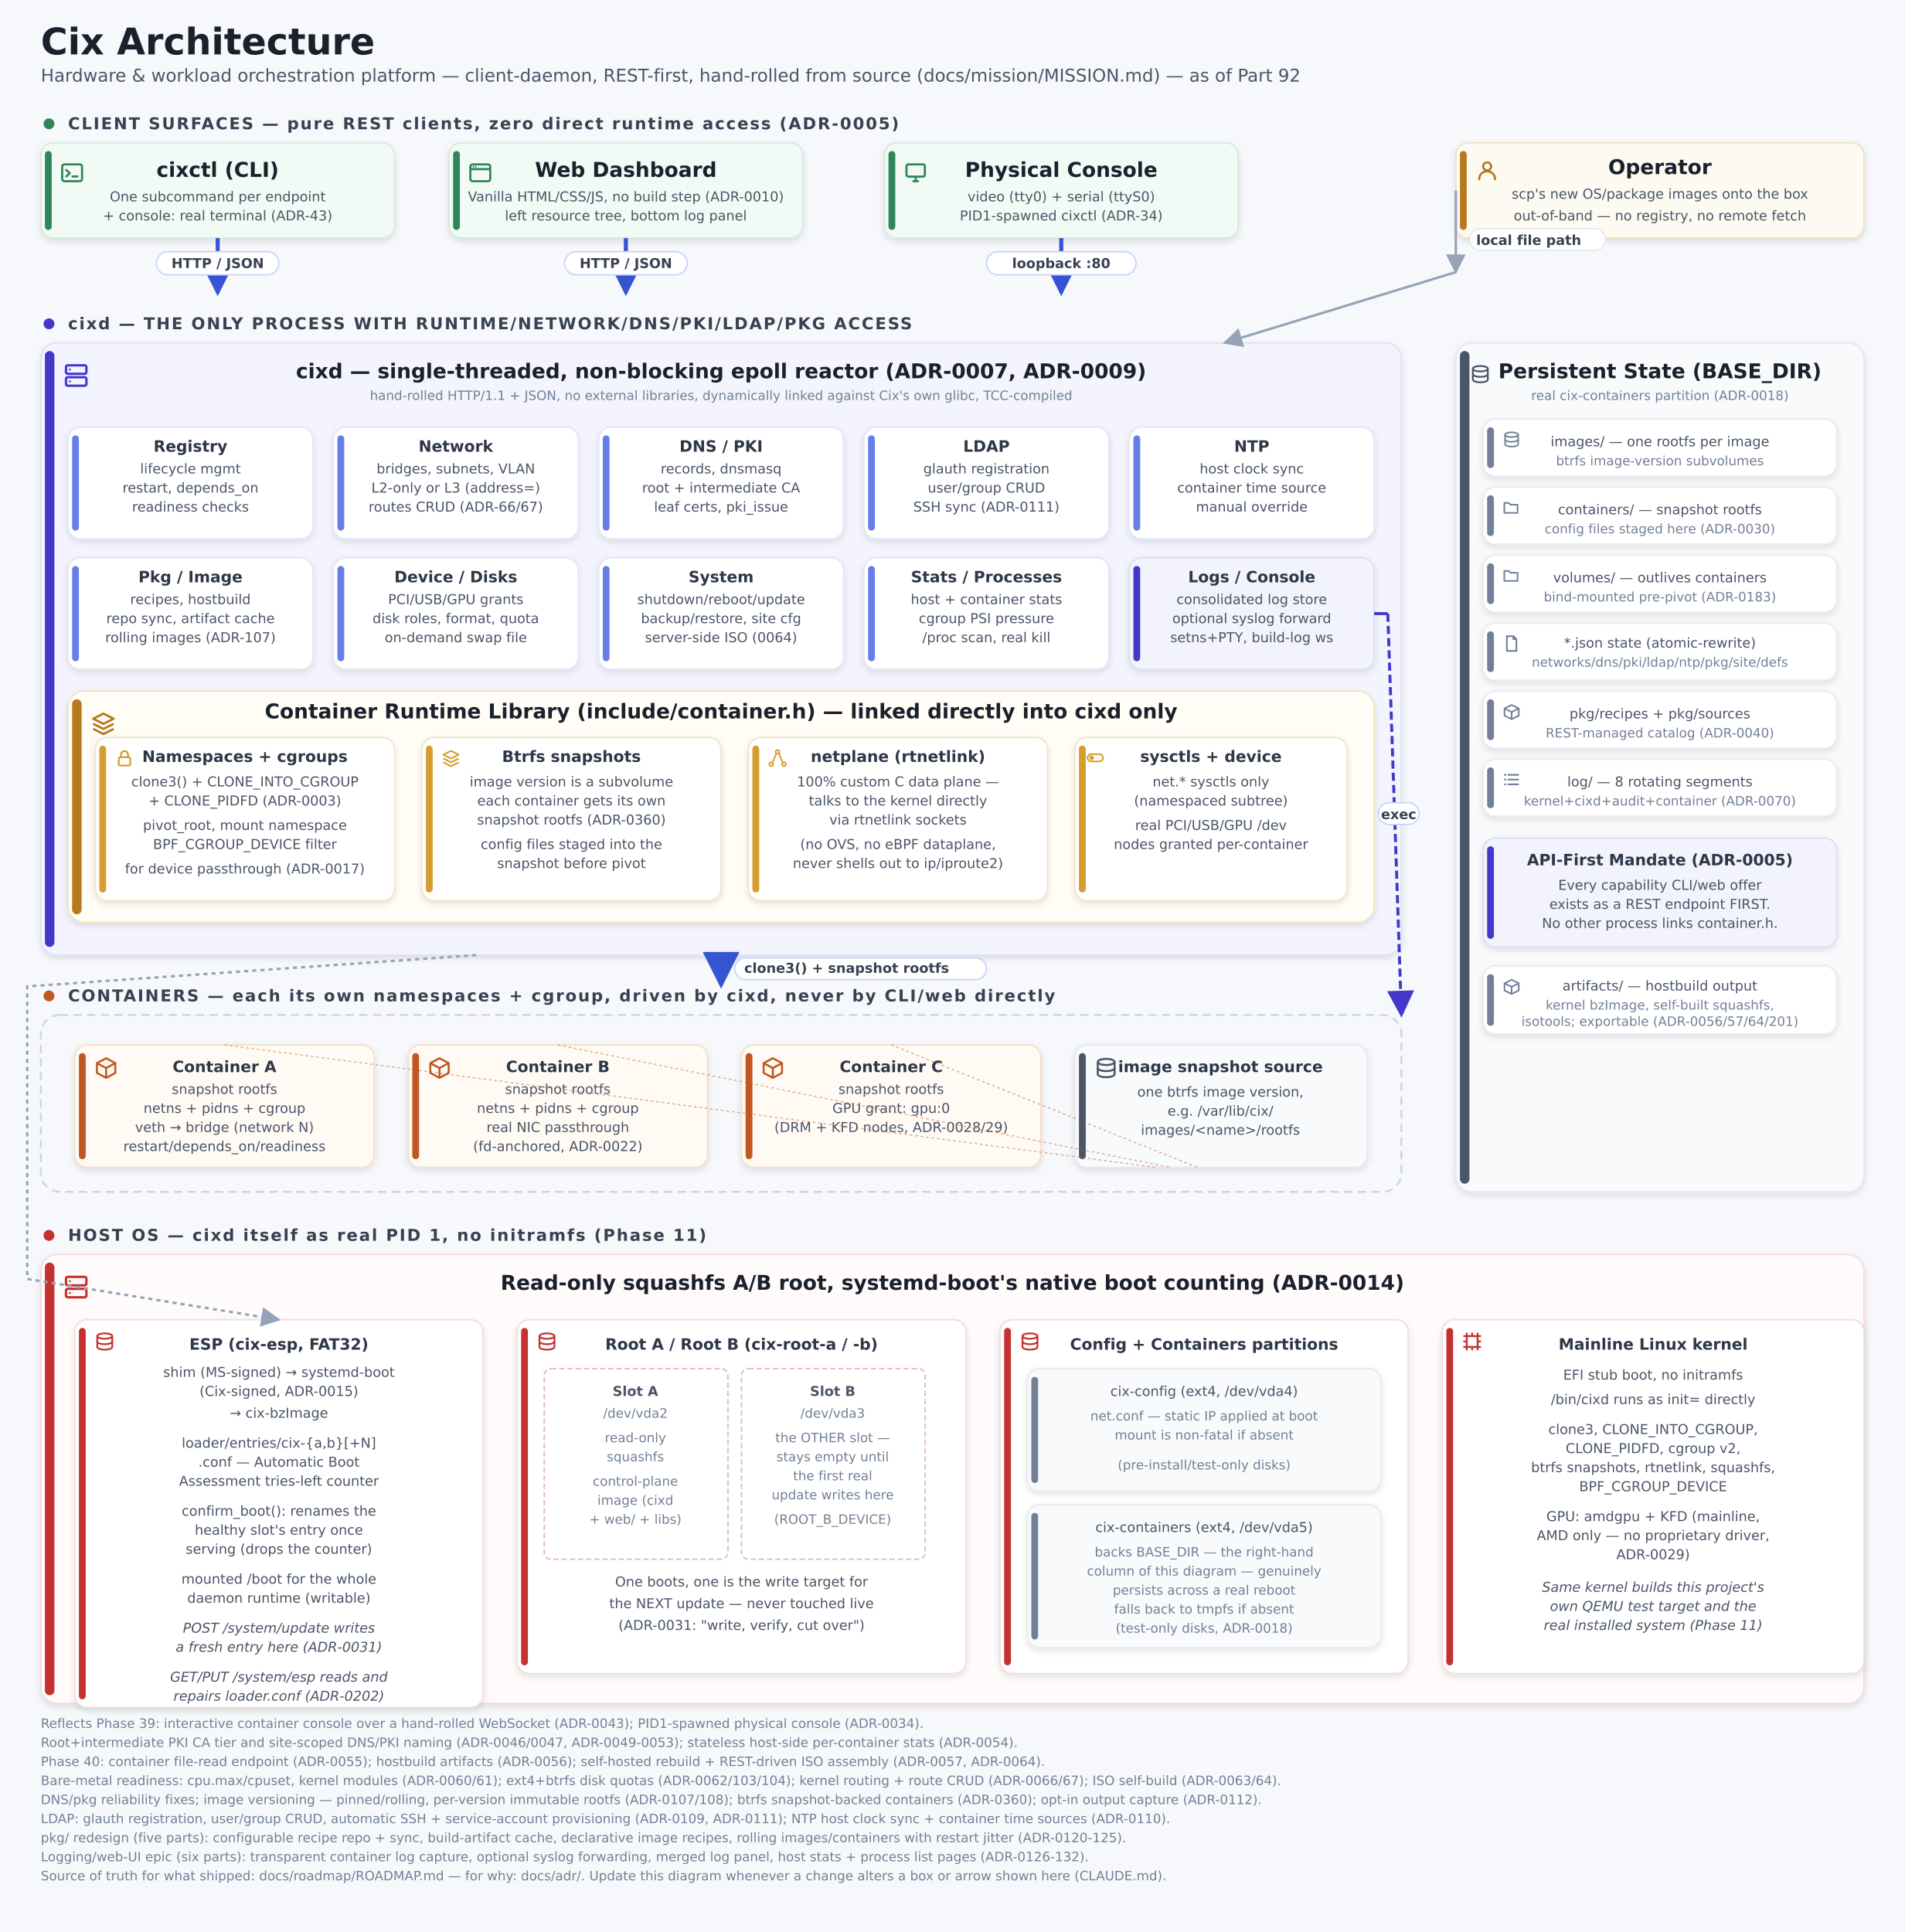
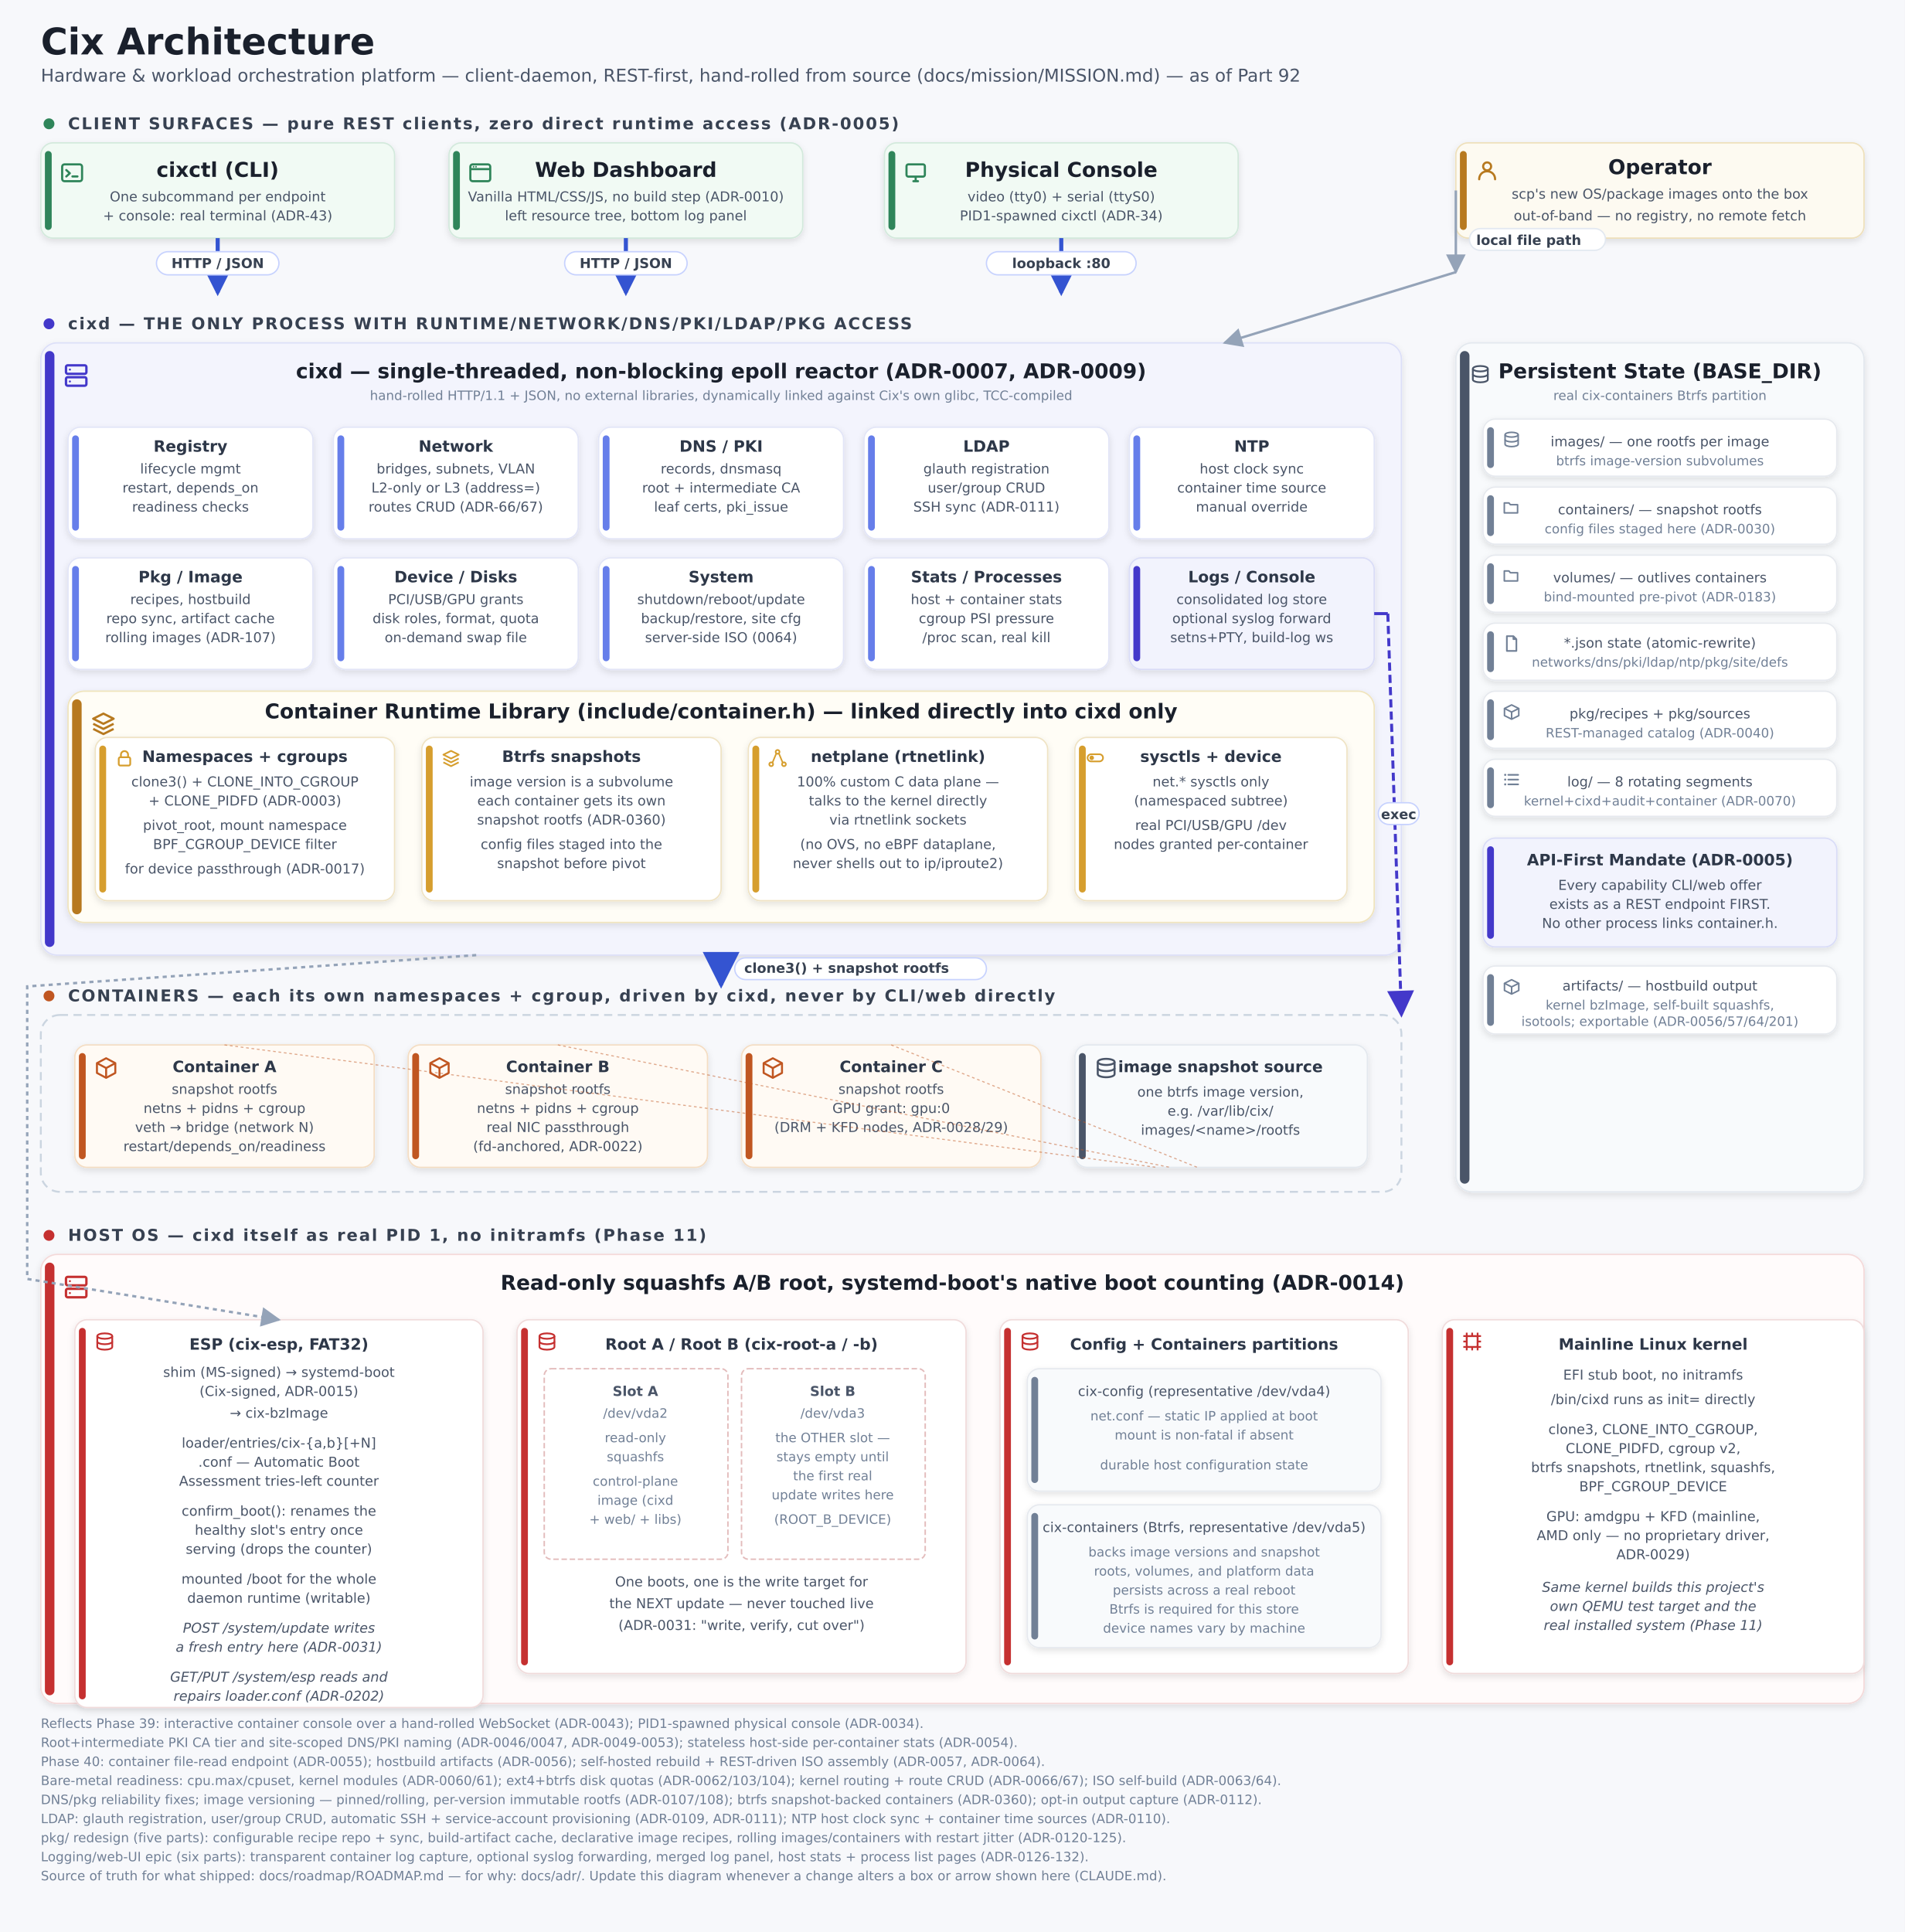
<svg xmlns="http://www.w3.org/2000/svg" viewBox="0 0 1400 1420" font-family="'DejaVu Sans', Verdana, Arial, sans-serif">
  <defs>
    <marker id="arrowFlow" viewBox="0 0 10 10" refX="9" refY="5" markerWidth="9" markerHeight="9" orient="auto-start-reverse">
      <path d="M0,0 L10,5 L0,10 z" fill="#3454d1" />
    </marker>
    <marker id="arrowIndigo" viewBox="0 0 10 10" refX="9" refY="5" markerWidth="9" markerHeight="9" orient="auto-start-reverse">
      <path d="M0,0 L10,5 L0,10 z" fill="#4338ca" />
    </marker>
    <marker id="arrowLight" viewBox="0 0 10 10" refX="9" refY="5" markerWidth="8" markerHeight="8" orient="auto-start-reverse">
      <path d="M0,0 L10,5 L0,10 z" fill="#94a3b8" />
    </marker>
    <filter id="cardShadow" x="-30%" y="-30%" width="160%" height="160%">
      <feDropShadow dx="0" dy="2" stdDeviation="2.4" flood-color="#1a202c" flood-opacity="0.11" />
    </filter>
    <symbol id="i-terminal" viewBox="0 0 16 16">
      <rect x="1.5" y="2.5" width="13" height="11" rx="1.5" fill="none" stroke="currentColor" stroke-width="1.4" />
      <path d="M4.2 6.2l2.3 2.1-2.3 2.1" fill="none" stroke="currentColor" stroke-width="1.4" stroke-linecap="round" stroke-linejoin="round" />
      <line x1="8.2" y1="10.4" x2="11.5" y2="10.4" stroke="currentColor" stroke-width="1.4" stroke-linecap="round" />
    </symbol>
    <symbol id="i-window" viewBox="0 0 16 16">
      <rect x="1.5" y="2.5" width="13" height="11" rx="1.5" fill="none" stroke="currentColor" stroke-width="1.4" />
      <line x1="1.5" y1="5.6" x2="14.5" y2="5.6" stroke="currentColor" stroke-width="1.4" />
      <circle cx="3.6" cy="4.05" r="0.55" fill="currentColor" stroke="none" />
      <circle cx="5.2" cy="4.05" r="0.55" fill="currentColor" stroke="none" />
    </symbol>
    <symbol id="i-monitor" viewBox="0 0 16 16">
      <rect x="2" y="2.5" width="12" height="8" rx="1.2" fill="none" stroke="currentColor" stroke-width="1.4" />
      <line x1="6.5" y1="13.5" x2="9.5" y2="13.5" stroke="currentColor" stroke-width="1.4" stroke-linecap="round" />
      <line x1="8" y1="10.5" x2="8" y2="13.5" stroke="currentColor" stroke-width="1.4" />
    </symbol>
    <symbol id="i-user" viewBox="0 0 16 16">
      <circle cx="8" cy="5.6" r="2.6" fill="none" stroke="currentColor" stroke-width="1.4" />
      <path d="M2.8 14c0-3.1 2.3-5.2 5.2-5.2s5.2 2.1 5.2 5.2" fill="none" stroke="currentColor" stroke-width="1.4" stroke-linecap="round" />
    </symbol>
    <symbol id="i-server" viewBox="0 0 16 16">
      <rect x="2" y="2" width="12" height="5" rx="1" fill="none" stroke="currentColor" stroke-width="1.4" />
      <rect x="2" y="9" width="12" height="5" rx="1" fill="none" stroke="currentColor" stroke-width="1.4" />
      <circle cx="4.3" cy="4.5" r="0.6" fill="currentColor" stroke="none" />
      <circle cx="4.3" cy="11.5" r="0.6" fill="currentColor" stroke="none" />
    </symbol>
    <symbol id="i-list" viewBox="0 0 16 16">
      <circle cx="2.6" cy="4" r="0.9" fill="currentColor" stroke="none" />
      <circle cx="2.6" cy="8" r="0.9" fill="currentColor" stroke="none" />
      <circle cx="2.6" cy="12" r="0.9" fill="currentColor" stroke="none" />
      <line x1="5.2" y1="4" x2="13.5" y2="4" stroke="currentColor" stroke-width="1.4" stroke-linecap="round" />
      <line x1="5.2" y1="8" x2="13.5" y2="8" stroke="currentColor" stroke-width="1.4" stroke-linecap="round" />
      <line x1="5.2" y1="12" x2="13.5" y2="12" stroke="currentColor" stroke-width="1.4" stroke-linecap="round" />
    </symbol>
    <symbol id="i-network" viewBox="0 0 16 16">
      <circle cx="8" cy="2.8" r="1.5" fill="none" stroke="currentColor" stroke-width="1.3" />
      <circle cx="3" cy="12.5" r="1.5" fill="none" stroke="currentColor" stroke-width="1.3" />
      <circle cx="13" cy="12.5" r="1.5" fill="none" stroke="currentColor" stroke-width="1.3" />
      <line x1="7" y1="4" x2="4" y2="11.2" stroke="currentColor" stroke-width="1.2" />
      <line x1="9" y1="4" x2="12" y2="11.2" stroke="currentColor" stroke-width="1.2" />
    </symbol>
    <symbol id="i-shield" viewBox="0 0 16 16">
      <path d="M8 1.6l5.4 2v4.1c0 4.3-2.5 6.8-5.4 7.7c-2.9-.9-5.4-3.4-5.4-7.7V3.6z" fill="none" stroke="currentColor" stroke-width="1.4" stroke-linejoin="round" />
    </symbol>
    <symbol id="i-box" viewBox="0 0 16 16">
      <path d="M2 5.4l6-3 6 3-6 3-6-3z" fill="none" stroke="currentColor" stroke-width="1.3" stroke-linejoin="round" />
      <path d="M2 5.4v6l6 3 6-3v-6" fill="none" stroke="currentColor" stroke-width="1.3" stroke-linejoin="round" />
      <line x1="8" y1="8.4" x2="8" y2="14.4" stroke="currentColor" stroke-width="1.3" />
    </symbol>
    <symbol id="i-chip" viewBox="0 0 16 16">
      <rect x="4.5" y="4.5" width="7" height="7" rx="1" fill="none" stroke="currentColor" stroke-width="1.4" />
      <line x1="6" y1="1.5" x2="6" y2="4.5" stroke="currentColor" stroke-width="1.3" />
      <line x1="10" y1="1.5" x2="10" y2="4.5" stroke="currentColor" stroke-width="1.3" />
      <line x1="6" y1="11.5" x2="6" y2="14.5" stroke="currentColor" stroke-width="1.3" />
      <line x1="10" y1="11.5" x2="10" y2="14.5" stroke="currentColor" stroke-width="1.3" />
      <line x1="1.5" y1="6" x2="4.5" y2="6" stroke="currentColor" stroke-width="1.3" />
      <line x1="1.5" y1="10" x2="4.5" y2="10" stroke="currentColor" stroke-width="1.3" />
      <line x1="11.5" y1="6" x2="14.5" y2="6" stroke="currentColor" stroke-width="1.3" />
      <line x1="11.5" y1="10" x2="14.5" y2="10" stroke="currentColor" stroke-width="1.3" />
    </symbol>
    <symbol id="i-sliders" viewBox="0 0 16 16">
      <line x1="4" y1="2" x2="4" y2="14" stroke="currentColor" stroke-width="1.3" />
      <line x1="8" y1="2" x2="8" y2="14" stroke="currentColor" stroke-width="1.3" />
      <line x1="12" y1="2" x2="12" y2="14" stroke="currentColor" stroke-width="1.3" />
      <circle cx="4" cy="6" r="1.4" fill="currentColor" stroke="none" />
      <circle cx="8" cy="10.5" r="1.4" fill="currentColor" stroke="none" />
      <circle cx="12" cy="4.5" r="1.4" fill="currentColor" stroke="none" />
    </symbol>
    <symbol id="i-chart" viewBox="0 0 16 16">
      <line x1="2" y1="14" x2="14" y2="14" stroke="currentColor" stroke-width="1.3" stroke-linecap="round" />
      <rect x="3.2" y="9.5" width="2.4" height="4.5" fill="currentColor" stroke="none" />
      <rect x="6.8" y="6.5" width="2.4" height="7.5" fill="currentColor" stroke="none" />
      <rect x="10.4" y="3.5" width="2.4" height="10.5" fill="currentColor" stroke="none" />
    </symbol>
    <symbol id="i-layers" viewBox="0 0 16 16">
      <path d="M8 2l6 3-6 3-6-3z" fill="none" stroke="currentColor" stroke-width="1.3" stroke-linejoin="round" />
      <path d="M2 8l6 3 6-3" fill="none" stroke="currentColor" stroke-width="1.3" stroke-linejoin="round" />
      <path d="M2 11l6 3 6-3" fill="none" stroke="currentColor" stroke-width="1.3" stroke-linejoin="round" />
    </symbol>
    <symbol id="i-lock" viewBox="0 0 16 16">
      <rect x="3.5" y="7" width="9" height="6.5" rx="1.2" fill="none" stroke="currentColor" stroke-width="1.4" />
      <path d="M5.2 7V5a2.8 2.8 0 0 1 5.6 0v2" fill="none" stroke="currentColor" stroke-width="1.4" />
    </symbol>
    <symbol id="i-toggle" viewBox="0 0 16 16">
      <rect x="1.5" y="5" width="13" height="6" rx="3" fill="none" stroke="currentColor" stroke-width="1.4" />
      <circle cx="5" cy="8" r="1.9" fill="currentColor" stroke="none" />
    </symbol>
    <symbol id="i-cube" viewBox="0 0 16 16">
      <path d="M8 1.6l6 3.2v6.4l-6 3.2-6-3.2V4.8z" fill="none" stroke="currentColor" stroke-width="1.3" stroke-linejoin="round" />
      <path d="M2 4.8l6 3.2 6-3.2" fill="none" stroke="currentColor" stroke-width="1.3" stroke-linejoin="round" />
      <line x1="8" y1="8" x2="8" y2="14.4" stroke="currentColor" stroke-width="1.3" />
    </symbol>
    <symbol id="i-disk" viewBox="0 0 16 16">
      <ellipse cx="8" cy="4" rx="5.5" ry="2" fill="none" stroke="currentColor" stroke-width="1.3" />
      <path d="M2.5 4v8c0 1.1 2.5 2 5.5 2s5.5-.9 5.5-2V4" fill="none" stroke="currentColor" stroke-width="1.3" />
      <path d="M2.5 8c0 1.1 2.5 2 5.5 2s5.5-.9 5.5-2" fill="none" stroke="currentColor" stroke-width="1.3" />
    </symbol>
    <symbol id="i-folder" viewBox="0 0 16 16">
      <path d="M2 4.5h4.2l1.3 1.6H14v7.4H2z" fill="none" stroke="currentColor" stroke-width="1.4" stroke-linejoin="round" />
    </symbol>
    <symbol id="i-doc" viewBox="0 0 16 16">
      <path d="M4 1.8h5.5L12 4.3v9.9H4z" fill="none" stroke="currentColor" stroke-width="1.4" stroke-linejoin="round" />
      <path d="M9.5 1.8v2.5H12" fill="none" stroke="currentColor" stroke-width="1.4" stroke-linejoin="round" />
    </symbol>
    <symbol id="i-cpu" viewBox="0 0 16 16">
      <rect x="4" y="4" width="8" height="8" rx="1" fill="none" stroke="currentColor" stroke-width="1.4" />
      <line x1="4" y1="1.5" x2="4" y2="4" stroke="currentColor" stroke-width="1.3" />
      <line x1="8" y1="1.5" x2="8" y2="4" stroke="currentColor" stroke-width="1.3" />
      <line x1="12" y1="1.5" x2="12" y2="4" stroke="currentColor" stroke-width="1.3" />
      <line x1="4" y1="12" x2="4" y2="14.5" stroke="currentColor" stroke-width="1.3" />
      <line x1="8" y1="12" x2="8" y2="14.5" stroke="currentColor" stroke-width="1.3" />
      <line x1="12" y1="12" x2="12" y2="14.5" stroke="currentColor" stroke-width="1.3" />
      <line x1="1.5" y1="4" x2="4" y2="4" stroke="currentColor" stroke-width="1.3" />
      <line x1="1.5" y1="8" x2="4" y2="8" stroke="currentColor" stroke-width="1.3" />
      <line x1="1.5" y1="12" x2="4" y2="12" stroke="currentColor" stroke-width="1.3" />
      <line x1="12" y1="4" x2="14.5" y2="4" stroke="currentColor" stroke-width="1.3" />
      <line x1="12" y1="8" x2="14.5" y2="8" stroke="currentColor" stroke-width="1.3" />
      <line x1="12" y1="12" x2="14.5" y2="12" stroke="currentColor" stroke-width="1.3" />
    </symbol>
  </defs>
  <style>
    .title { font-size: 27px; font-weight: 700; fill: #1a202c; }
    .subtitle { font-size: 13px; fill: #4a5568; }
    .layer-label { font-size: 12px; font-weight: 700; fill: #374151; letter-spacing: 1.1px; }
    .box-title { font-size: 15px; font-weight: 700; fill: #1a202c; }
    .module-title { font-size: 11.5px; font-weight: 700; fill: #2d3748; }
    .module-text { font-size: 10px; fill: #4a5568; }
    .body-text { font-size: 11px; fill: #2d3748; }
    .small-text { font-size: 9.5px; fill: #718096; }
    .arrow-label { font-size: 10px; fill: #374151; font-weight: 600; }
    .card-primary { rx: 12; stroke-width: 1; filter: url(#cardShadow); }
    .card { rx: 9; stroke-width: 1; filter: url(#cardShadow); }
    .boundary { fill: none; stroke: #cbd5e0; stroke-width: 1.4; stroke-dasharray: 6 4; rx: 14; }
    .box-slot { fill: #ffffff; stroke: #e3bcbc; stroke-width: 1.1; stroke-dasharray: 4 2; rx: 5; }
  </style>
  <rect width="1400" height="1420" fill="#f7f8fb" />
  <text x="30" y="40" class="title">Cix Architecture</text>
  <text x="30" y="60" class="subtitle">Hardware &amp; workload orchestration platform — client-daemon, REST-first, hand-rolled from source (docs/mission/MISSION.md) — as of Part 92</text>
  <circle cx="36" cy="91" r="4" fill="#2f855a" />
  <text x="50" y="95" class="layer-label">CLIENT SURFACES — pure REST clients, zero direct runtime access (ADR-0005)</text>
  <rect x="30" y="105" width="260" height="70" class="card" fill="#f1faf4" stroke="#d3e9dc" />
  <rect x="33" y="111" width="5" height="58" rx="2.5" fill="#2f855a" />
  <use href="#i-terminal" x="44" y="118" width="18" height="18" style="color:#2f855a" />
  <text x="160" y="130" text-anchor="middle" class="box-title">cixctl (CLI)</text>
  <text x="160" y="148" text-anchor="middle" class="module-text">One subcommand per endpoint</text>
  <text x="160" y="162" text-anchor="middle" class="module-text">+ console: real terminal (ADR-43)</text>
  <rect x="330" y="105" width="260" height="70" class="card" fill="#f1faf4" stroke="#d3e9dc" />
  <rect x="333" y="111" width="5" height="58" rx="2.5" fill="#2f855a" />
  <use href="#i-window" x="344" y="118" width="18" height="18" style="color:#2f855a" />
  <text x="460" y="130" text-anchor="middle" class="box-title">Web Dashboard</text>
  <text x="460" y="148" text-anchor="middle" class="module-text">Vanilla HTML/CSS/JS, no build step (ADR-0010)</text>
  <text x="460" y="162" text-anchor="middle" class="module-text">left resource tree, bottom log panel</text>
  <rect x="650" y="105" width="260" height="70" class="card" fill="#f1faf4" stroke="#d3e9dc" />
  <rect x="653" y="111" width="5" height="58" rx="2.5" fill="#2f855a" />
  <use href="#i-monitor" x="664" y="118" width="18" height="18" style="color:#2f855a" />
  <text x="780" y="130" text-anchor="middle" class="box-title">Physical Console</text>
  <text x="780" y="148" text-anchor="middle" class="module-text">video (tty0) + serial (ttyS0)</text>
  <text x="780" y="162" text-anchor="middle" class="module-text">PID1-spawned cixctl (ADR-34)</text>
  <rect x="1070" y="105" width="300" height="70" class="card" fill="#fdfaf1" stroke="#eee0bb" />
  <rect x="1073" y="111" width="5" height="58" rx="2.5" fill="#b7791f" />
  <use href="#i-user" x="1084" y="116" width="18" height="18" style="color:#b7791f" />
  <text x="1220" y="128" text-anchor="middle" class="box-title">Operator</text>
  <text x="1220" y="146" text-anchor="middle" class="module-text">scp's new OS/package images onto the box</text>
  <text x="1220" y="162" text-anchor="middle" class="module-text">out-of-band — no registry, no remote fetch</text>
  <line x1="160" y1="175" x2="160" y2="215" stroke="#3454d1" stroke-width="3" marker-end="url(#arrowFlow)" />
  <line x1="460" y1="175" x2="460" y2="215" stroke="#3454d1" stroke-width="3" marker-end="url(#arrowFlow)" />
  <line x1="780" y1="175" x2="780" y2="215" stroke="#3454d1" stroke-width="3" marker-end="url(#arrowFlow)" />
  <rect x="115" y="185" width="90" height="17" rx="8.5" fill="#ffffff" stroke="#c7d2fe" />
  <text x="160" y="197" text-anchor="middle" class="arrow-label" fill="#3454d1">HTTP / JSON</text>
  <rect x="415" y="185" width="90" height="17" rx="8.5" fill="#ffffff" stroke="#c7d2fe" />
  <text x="460" y="197" text-anchor="middle" class="arrow-label" fill="#3454d1">HTTP / JSON</text>
  <rect x="725" y="185" width="110" height="17" rx="8.5" fill="#ffffff" stroke="#c7d2fe" />
  <text x="780" y="197" text-anchor="middle" class="arrow-label" fill="#3454d1">loopback :80</text>
  <circle cx="36" cy="238" r="4" fill="#4338ca" />
  <text x="50" y="242" class="layer-label">cixd — THE ONLY PROCESS WITH RUNTIME/NETWORK/DNS/PKI/LDAP/PKG ACCESS</text>
  <rect x="30" y="252" width="1000" height="450" class="card-primary" fill="#f3f4fd" stroke="#dcdff8" />
  <rect x="33" y="258" width="7" height="438" rx="3.5" fill="#4338ca" />
  <use href="#i-server" x="46" y="266" width="20" height="20" style="color:#4338ca" />
  <text x="530" y="278" text-anchor="middle" class="box-title">cixd — single-threaded, non-blocking epoll reactor (ADR-0007, ADR-0009)</text>
  <text x="530" y="294" text-anchor="middle" class="small-text">hand-rolled HTTP/1.1 + JSON, no external libraries, dynamically linked against Cix's own glibc, TCC-compiled</text>
  <rect x="50" y="314" width="180" height="82" class="card" fill="#ffffff" stroke="#e2e5f7" />
  <rect x="53" y="320" width="5" height="70" rx="2.5" fill="#667eea" />
  <text x="140" y="332" text-anchor="middle" class="module-title">Registry</text>
  <text x="140" y="348" text-anchor="middle" class="module-text">lifecycle mgmt</text>
  <text x="140" y="362" text-anchor="middle" class="module-text">restart, depends_on</text>
  <text x="140" y="376" text-anchor="middle" class="module-text">readiness checks</text>
  <rect x="245" y="314" width="180" height="82" class="card" fill="#ffffff" stroke="#e2e5f7" />
  <rect x="248" y="320" width="5" height="70" rx="2.5" fill="#667eea" />
  <text x="335" y="332" text-anchor="middle" class="module-title">Network</text>
  <text x="335" y="348" text-anchor="middle" class="module-text">bridges, subnets, VLAN</text>
  <text x="335" y="362" text-anchor="middle" class="module-text">L2-only or L3 (address=)</text>
  <text x="335" y="376" text-anchor="middle" class="module-text">routes CRUD (ADR-66/67)</text>
  <rect x="440" y="314" width="180" height="82" class="card" fill="#ffffff" stroke="#e2e5f7" />
  <rect x="443" y="320" width="5" height="70" rx="2.5" fill="#667eea" />
  <text x="530" y="332" text-anchor="middle" class="module-title">DNS / PKI</text>
  <text x="530" y="348" text-anchor="middle" class="module-text">records, dnsmasq</text>
  <text x="530" y="362" text-anchor="middle" class="module-text">root + intermediate CA</text>
  <text x="530" y="376" text-anchor="middle" class="module-text">leaf certs, pki_issue</text>
  <rect x="635" y="314" width="180" height="82" class="card" fill="#ffffff" stroke="#e2e5f7" />
  <rect x="638" y="320" width="5" height="70" rx="2.5" fill="#667eea" />
  <text x="725" y="332" text-anchor="middle" class="module-title">LDAP</text>
  <text x="725" y="348" text-anchor="middle" class="module-text">glauth registration</text>
  <text x="725" y="362" text-anchor="middle" class="module-text">user/group CRUD</text>
  <text x="725" y="376" text-anchor="middle" class="module-text">SSH sync (ADR-0111)</text>
  <rect x="830" y="314" width="180" height="82" class="card" fill="#ffffff" stroke="#e2e5f7" />
  <rect x="833" y="320" width="5" height="70" rx="2.5" fill="#667eea" />
  <text x="920" y="332" text-anchor="middle" class="module-title">NTP</text>
  <text x="920" y="348" text-anchor="middle" class="module-text">host clock sync</text>
  <text x="920" y="362" text-anchor="middle" class="module-text">container time source</text>
  <text x="920" y="376" text-anchor="middle" class="module-text">manual override</text>
  <rect x="50" y="410" width="180" height="82" class="card" fill="#ffffff" stroke="#e2e5f7" />
  <rect x="53" y="416" width="5" height="70" rx="2.5" fill="#667eea" />
  <text x="140" y="428" text-anchor="middle" class="module-title">Pkg / Image</text>
  <text x="140" y="444" text-anchor="middle" class="module-text">recipes, hostbuild</text>
  <text x="140" y="458" text-anchor="middle" class="module-text">repo sync, artifact cache</text>
  <text x="140" y="472" text-anchor="middle" class="module-text">rolling images (ADR-107)</text>
  <rect x="245" y="410" width="180" height="82" class="card" fill="#ffffff" stroke="#e2e5f7" />
  <rect x="248" y="416" width="5" height="70" rx="2.5" fill="#667eea" />
  <text x="335" y="428" text-anchor="middle" class="module-title">Device / Disks</text>
  <text x="335" y="444" text-anchor="middle" class="module-text">PCI/USB/GPU grants</text>
  <text x="335" y="458" text-anchor="middle" class="module-text">disk roles, format, quota</text>
  <text x="335" y="472" text-anchor="middle" class="module-text">on-demand swap file</text>
  <rect x="440" y="410" width="180" height="82" class="card" fill="#ffffff" stroke="#e2e5f7" />
  <rect x="443" y="416" width="5" height="70" rx="2.5" fill="#667eea" />
  <text x="530" y="428" text-anchor="middle" class="module-title">System</text>
  <text x="530" y="444" text-anchor="middle" class="module-text">shutdown/reboot/update</text>
  <text x="530" y="458" text-anchor="middle" class="module-text">backup/restore, site cfg</text>
  <text x="530" y="472" text-anchor="middle" class="module-text">server-side ISO (0064)</text>
  <rect x="635" y="410" width="180" height="82" class="card" fill="#ffffff" stroke="#e2e5f7" />
  <rect x="638" y="416" width="5" height="70" rx="2.5" fill="#667eea" />
  <text x="725" y="428" text-anchor="middle" class="module-title">Stats / Processes</text>
  <text x="725" y="444" text-anchor="middle" class="module-text">host + container stats</text>
  <text x="725" y="458" text-anchor="middle" class="module-text">cgroup PSI pressure</text>
  <text x="725" y="472" text-anchor="middle" class="module-text">/proc scan, real kill</text>
  <rect x="830" y="410" width="180" height="82" class="card" fill="#f2f3fd" stroke="#d9dcf7" />
  <rect x="833" y="416" width="5" height="70" rx="2.5" fill="#4338ca" />
  <text x="920" y="428" text-anchor="middle" class="module-title">Logs / Console</text>
  <text x="920" y="444" text-anchor="middle" class="module-text">consolidated log store</text>
  <text x="920" y="458" text-anchor="middle" class="module-text">optional syslog forward</text>
  <text x="920" y="472" text-anchor="middle" class="module-text">setns+PTY, build-log ws</text>
  <rect x="50" y="508" width="960" height="170" class="card-primary" fill="#fffdf6" stroke="#f0e4bd" />
  <rect x="53" y="514" width="7" height="158" rx="3.5" fill="#b7791f" />
  <use href="#i-layers" x="66" y="522" width="20" height="20" style="color:#b7791f" />
  <text x="530" y="528" text-anchor="middle" class="box-title" fill="#7c5a00">Container Runtime Library (include/container.h) — linked directly into cixd only</text>
  <rect x="70" y="542" width="220" height="120" class="card" fill="#ffffff" stroke="#efe3c4" />
  <rect x="73" y="548" width="5" height="108" rx="2.5" fill="#d69e2e" />
  <use href="#i-lock" x="84" y="550" width="15" height="15" style="color:#d69e2e" />
  <text x="180" y="560" text-anchor="middle" class="module-title">Namespaces + cgroups</text>
  <text x="180" y="578" text-anchor="middle" class="module-text">clone3() + CLONE_INTO_CGROUP</text>
  <text x="180" y="592" text-anchor="middle" class="module-text">+ CLONE_PIDFD (ADR-0003)</text>
  <text x="180" y="610" text-anchor="middle" class="module-text">pivot_root, mount namespace</text>
  <text x="180" y="624" text-anchor="middle" class="module-text">BPF_CGROUP_DEVICE filter</text>
  <text x="180" y="642" text-anchor="middle" class="module-text">for device passthrough (ADR-0017)</text>
  <rect x="310" y="542" width="220" height="120" class="card" fill="#ffffff" stroke="#efe3c4" />
  <rect x="313" y="548" width="5" height="108" rx="2.5" fill="#d69e2e" />
  <use href="#i-layers" x="324" y="550" width="15" height="15" style="color:#d69e2e" />
  <text x="420" y="560" text-anchor="middle" class="module-title">Btrfs snapshots</text>
  <text x="420" y="578" text-anchor="middle" class="module-text">image version is a subvolume</text>
  <text x="420" y="592" text-anchor="middle" class="module-text">each container gets its own</text>
  <text x="420" y="606" text-anchor="middle" class="module-text">snapshot rootfs (ADR-0360)</text>
  <text x="420" y="624" text-anchor="middle" class="module-text">config files staged into the</text>
  <text x="420" y="638" text-anchor="middle" class="module-text">snapshot before pivot</text>
  <rect x="550" y="542" width="220" height="120" class="card" fill="#ffffff" stroke="#efe3c4" />
  <rect x="553" y="548" width="5" height="108" rx="2.5" fill="#d69e2e" />
  <use href="#i-network" x="564" y="550" width="15" height="15" style="color:#d69e2e" />
  <text x="660" y="560" text-anchor="middle" class="module-title">netplane (rtnetlink)</text>
  <text x="660" y="578" text-anchor="middle" class="module-text">100% custom C data plane —</text>
  <text x="660" y="592" text-anchor="middle" class="module-text">talks to the kernel directly</text>
  <text x="660" y="606" text-anchor="middle" class="module-text">via rtnetlink sockets</text>
  <text x="660" y="624" text-anchor="middle" class="module-text">(no OVS, no eBPF dataplane,</text>
  <text x="660" y="638" text-anchor="middle" class="module-text">never shells out to ip/iproute2)</text>
  <rect x="790" y="542" width="200" height="120" class="card" fill="#ffffff" stroke="#efe3c4" />
  <rect x="793" y="548" width="5" height="108" rx="2.5" fill="#d69e2e" />
  <use href="#i-toggle" x="798" y="550" width="14" height="14" style="color:#d69e2e" />
  <text x="890" y="560" text-anchor="middle" class="module-title">sysctls + device</text>
  <text x="890" y="578" text-anchor="middle" class="module-text">net.* sysctls only</text>
  <text x="890" y="592" text-anchor="middle" class="module-text">(namespaced subtree)</text>
  <text x="890" y="610" text-anchor="middle" class="module-text">real PCI/USB/GPU /dev</text>
  <text x="890" y="624" text-anchor="middle" class="module-text">nodes granted per-container</text>
  <circle cx="36" cy="732" r="4" fill="#c05621" />
  <text x="50" y="736" class="layer-label">CONTAINERS — each its own namespaces + cgroup, driven by cixd, never by CLI/web directly</text>
  <rect x="30" y="746" width="1000" height="130" class="boundary" />
  <rect x="55" y="768" width="220" height="90" class="card" fill="#fffaf4" stroke="#f4ddc3" />
  <rect x="58" y="774" width="5" height="78" rx="2.5" fill="#c05621" />
  <use href="#i-cube" x="69" y="776" width="18" height="18" style="color:#c05621" />
  <text x="165" y="788" text-anchor="middle" class="module-title">Container A</text>
  <text x="165" y="804" text-anchor="middle" class="module-text">snapshot rootfs</text>
  <text x="165" y="818" text-anchor="middle" class="module-text">netns + pidns + cgroup</text>
  <text x="165" y="832" text-anchor="middle" class="module-text">veth → bridge (network N)</text>
  <text x="165" y="846" text-anchor="middle" class="module-text">restart/depends_on/readiness</text>
  <rect x="300" y="768" width="220" height="90" class="card" fill="#fffaf4" stroke="#f4ddc3" />
  <rect x="303" y="774" width="5" height="78" rx="2.5" fill="#c05621" />
  <use href="#i-cube" x="314" y="776" width="18" height="18" style="color:#c05621" />
  <text x="410" y="788" text-anchor="middle" class="module-title">Container B</text>
  <text x="410" y="804" text-anchor="middle" class="module-text">snapshot rootfs</text>
  <text x="410" y="818" text-anchor="middle" class="module-text">netns + pidns + cgroup</text>
  <text x="410" y="832" text-anchor="middle" class="module-text">real NIC passthrough</text>
  <text x="410" y="846" text-anchor="middle" class="module-text">(fd-anchored, ADR-0022)</text>
  <rect x="545" y="768" width="220" height="90" class="card" fill="#fffaf4" stroke="#f4ddc3" />
  <rect x="548" y="774" width="5" height="78" rx="2.5" fill="#c05621" />
  <use href="#i-cube" x="559" y="776" width="18" height="18" style="color:#c05621" />
  <text x="655" y="788" text-anchor="middle" class="module-title">Container C</text>
  <text x="655" y="804" text-anchor="middle" class="module-text">snapshot rootfs</text>
  <text x="655" y="818" text-anchor="middle" class="module-text">GPU grant: gpu:0</text>
  <text x="655" y="832" text-anchor="middle" class="module-text">(DRM + KFD nodes, ADR-0028/29)</text>
  <rect x="790" y="768" width="215" height="90" class="card" fill="#f8fafc" stroke="#e3e8ee" />
  <rect x="793" y="774" width="5" height="78" rx="2.5" fill="#4a5568" />
  <use href="#i-disk" x="804" y="776" width="18" height="18" style="color:#4a5568" />
  <text x="897" y="788" text-anchor="middle" class="module-title">image snapshot source</text>
  <text x="897" y="806" text-anchor="middle" class="module-text">one btrfs image version,</text>
  <text x="897" y="820" text-anchor="middle" class="module-text">e.g. /var/lib/cix/</text>
  <text x="897" y="834" text-anchor="middle" class="module-text">images/&lt;name&gt;/rootfs</text>
  <line x1="165" y1="768" x2="850" y2="858" stroke="#c05621" stroke-width="0.8" stroke-dasharray="2 2" opacity="0.5" />
  <line x1="410" y1="768" x2="860" y2="858" stroke="#c05621" stroke-width="0.8" stroke-dasharray="2 2" opacity="0.5" />
  <line x1="655" y1="768" x2="880" y2="858" stroke="#c05621" stroke-width="0.8" stroke-dasharray="2 2" opacity="0.5" />
  <line x1="530" y1="702" x2="530" y2="724" stroke="#3454d1" stroke-width="3" marker-end="url(#arrowFlow)" />
  <rect x="540" y="704" width="185" height="16" rx="8" fill="#ffffff" stroke="#c7d2fe" />
  <text x="547" y="715" class="arrow-label" fill="#3454d1">clone3() + snapshot rootfs</text>
  <line x1="1010" y1="451" x2="1020" y2="451" stroke="#4338ca" stroke-width="2.2" />
  <line x1="1020" y1="451" x2="1030" y2="746" stroke="#4338ca" stroke-width="2.2" stroke-dasharray="6 3" marker-end="url(#arrowIndigo)" />
  <rect x="1013" y="590" width="30" height="16" rx="8" fill="#ffffff" stroke="#c7d2fe" />
  <text x="1028" y="602" text-anchor="middle" class="arrow-label" fill="#4338ca">exec</text>
  <rect x="1070" y="252" width="300" height="624" class="card-primary" fill="#f8fafc" stroke="#e3e8ee" />
  <rect x="1073" y="258" width="7" height="612" rx="3.5" fill="#4a5568" />
  <use href="#i-disk" x="1080" y="267" width="16" height="16" style="color:#4a5568" />
  <text x="1220" y="278" text-anchor="middle" class="box-title">Persistent State (BASE_DIR)</text>
-   <text x="1220" y="294" text-anchor="middle" class="small-text">real cix-containers partition (ADR-0018)</text>
+   <text x="1220" y="294" text-anchor="middle" class="small-text">real cix-containers Btrfs partition</text>
  <rect x="1090" y="308" width="260" height="42" class="card" fill="#ffffff" stroke="#e6e9ee" />
  <rect x="1093" y="314" width="5" height="30" rx="2.5" fill="#718096" />
  <use href="#i-disk" x="1104" y="316" width="14" height="14" style="color:#718096" />
  <text x="1220" y="328" text-anchor="middle" class="module-text">images/ — one rootfs per image</text>
  <text x="1220" y="342" text-anchor="middle" class="small-text">btrfs image-version subvolumes</text>
  <rect x="1090" y="358" width="260" height="42" class="card" fill="#ffffff" stroke="#e6e9ee" />
  <rect x="1093" y="364" width="5" height="30" rx="2.5" fill="#718096" />
  <use href="#i-folder" x="1104" y="366" width="13" height="13" style="color:#718096" />
  <text x="1220" y="378" text-anchor="middle" class="module-text">containers/ — snapshot rootfs</text>
  <text x="1220" y="392" text-anchor="middle" class="small-text">config files staged here (ADR-0030)</text>
  <rect x="1090" y="408" width="260" height="42" class="card" fill="#ffffff" stroke="#e6e9ee" />
  <rect x="1093" y="414" width="5" height="30" rx="2.5" fill="#718096" />
  <use href="#i-folder" x="1104" y="416" width="13" height="13" style="color:#718096" />
  <text x="1220" y="428" text-anchor="middle" class="module-text">volumes/ — outlives containers</text>
  <text x="1220" y="442" text-anchor="middle" class="small-text">bind-mounted pre-pivot (ADR-0183)</text>
  <rect x="1090" y="458" width="260" height="42" class="card" fill="#ffffff" stroke="#e6e9ee" />
  <rect x="1093" y="464" width="5" height="30" rx="2.5" fill="#718096" />
  <use href="#i-doc" x="1104" y="466" width="14" height="14" style="color:#718096" />
  <text x="1220" y="476" text-anchor="middle" class="module-text">*.json state (atomic-rewrite)</text>
  <text x="1220" y="490" text-anchor="middle" class="small-text">networks/dns/pki/ldap/ntp/pkg/site/defs</text>
  <rect x="1090" y="508" width="260" height="42" class="card" fill="#ffffff" stroke="#e6e9ee" />
  <rect x="1093" y="514" width="5" height="30" rx="2.5" fill="#718096" />
  <use href="#i-box" x="1104" y="516" width="14" height="14" style="color:#718096" />
  <text x="1220" y="528" text-anchor="middle" class="module-text">pkg/recipes + pkg/sources</text>
  <text x="1220" y="542" text-anchor="middle" class="small-text">REST-managed catalog (ADR-0040)</text>
  <rect x="1090" y="558" width="260" height="42" class="card" fill="#ffffff" stroke="#e6e9ee" />
  <rect x="1093" y="564" width="5" height="30" rx="2.5" fill="#718096" />
  <use href="#i-list" x="1104" y="566" width="14" height="14" style="color:#718096" />
  <text x="1220" y="578" text-anchor="middle" class="module-text">log/ — 8 rotating segments</text>
  <text x="1220" y="592" text-anchor="middle" class="small-text">kernel+cixd+audit+container (ADR-0070)</text>
  <rect x="1090" y="616" width="260" height="80" class="card" fill="#f2f3fd" stroke="#d9dcf7" />
  <rect x="1093" y="622" width="5" height="68" rx="2.5" fill="#4338ca" />
  <text x="1220" y="636" text-anchor="middle" class="module-title">API-First Mandate (ADR-0005)</text>
  <text x="1220" y="654" text-anchor="middle" class="module-text">Every capability CLI/web offer</text>
  <text x="1220" y="668" text-anchor="middle" class="module-text">exists as a REST endpoint FIRST.</text>
  <text x="1220" y="682" text-anchor="middle" class="module-text">No other process links container.h.</text>
  <rect x="1090" y="710" width="260" height="50" class="card" fill="#ffffff" stroke="#e6e9ee" />
  <rect x="1093" y="716" width="5" height="38" rx="2.5" fill="#718096" />
  <use href="#i-box" x="1104" y="718" width="14" height="14" style="color:#718096" />
  <text x="1220" y="728" text-anchor="middle" class="module-text">artifacts/ — hostbuild output</text>
  <text x="1220" y="742" text-anchor="middle" class="small-text">kernel bzImage, self-built squashfs,</text>
  <text x="1220" y="754" text-anchor="middle" class="small-text">isotools; exportable (ADR-0056/57/64/201)</text>
  <line x1="1070" y1="140" x2="1070" y2="200" stroke="#94a3b8" stroke-width="1.8" marker-end="url(#arrowLight)" />
  <rect x="1080" y="168" width="100" height="16" rx="8" fill="#ffffff" stroke="#e2e8f0" />
  <text x="1085" y="180" class="arrow-label" fill="#64748b">local file path</text>
  <line x1="1070" y1="200" x2="900" y2="252" stroke="#94a3b8" stroke-width="1.8" marker-end="url(#arrowLight)" />
  <circle cx="36" cy="908" r="4" fill="#c53030" />
  <text x="50" y="912" class="layer-label">HOST OS — cixd itself as real PID 1, no initramfs (Phase 11)</text>
  <rect x="30" y="922" width="1340" height="330" class="card-primary" fill="#fffbfb" stroke="#f4d9d9" />
  <rect x="33" y="928" width="7" height="318" rx="3.5" fill="#c53030" />
  <use href="#i-server" x="46" y="936" width="20" height="20" style="color:#c53030" />
  <text x="700" y="948" text-anchor="middle" class="box-title">Read-only squashfs A/B root, systemd-boot's native boot counting (ADR-0014)</text>
  <rect x="55" y="970" width="300" height="285" class="card" fill="#ffffff" stroke="#f0dbdb" />
  <rect x="58" y="976" width="5" height="273" rx="2.5" fill="#c53030" />
  <use href="#i-disk" x="69" y="978" width="16" height="16" style="color:#c53030" />
  <text x="205" y="992" text-anchor="middle" class="module-title">ESP (cix-esp, FAT32)</text>
  <text x="205" y="1012" text-anchor="middle" class="module-text">shim (MS-signed) → systemd-boot</text>
  <text x="205" y="1026" text-anchor="middle" class="module-text">(Cix-signed, ADR-0015)</text>
  <text x="205" y="1042" text-anchor="middle" class="module-text">→ cix-bzImage</text>
  <text x="205" y="1064" text-anchor="middle" class="module-text">loader/entries/cix-{a,b}[+N]</text>
  <text x="205" y="1078" text-anchor="middle" class="module-text">.conf — Automatic Boot</text>
  <text x="205" y="1092" text-anchor="middle" class="module-text">Assessment tries-left counter</text>
  <text x="205" y="1114" text-anchor="middle" class="module-text">confirm_boot(): renames the</text>
  <text x="205" y="1128" text-anchor="middle" class="module-text">healthy slot's entry once</text>
  <text x="205" y="1142" text-anchor="middle" class="module-text">serving (drops the counter)</text>
  <text x="205" y="1164" text-anchor="middle" class="module-text">mounted /boot for the whole</text>
  <text x="205" y="1178" text-anchor="middle" class="module-text">daemon runtime (writable)</text>
  <text x="205" y="1200" text-anchor="middle" class="module-text" font-style="italic">POST /system/update writes</text>
  <text x="205" y="1214" text-anchor="middle" class="module-text" font-style="italic">a fresh entry here (ADR-0031)</text>
  <text x="205" y="1236" text-anchor="middle" class="module-text" font-style="italic">GET/PUT /system/esp reads and</text>
  <text x="205" y="1250" text-anchor="middle" class="module-text" font-style="italic">repairs loader.conf (ADR-0202)</text>
  <rect x="380" y="970" width="330" height="260" class="card" fill="#ffffff" stroke="#f0dbdb" />
  <rect x="383" y="976" width="5" height="248" rx="2.5" fill="#c53030" />
  <use href="#i-disk" x="394" y="978" width="16" height="16" style="color:#c53030" />
  <text x="545" y="992" text-anchor="middle" class="module-title">Root A / Root B (cix-root-a / -b)</text>
  <rect x="400" y="1006" width="135" height="140" class="box-slot" />
  <text x="467" y="1026" text-anchor="middle" class="module-text" font-weight="700">Slot A</text>
  <text x="467" y="1042" text-anchor="middle" class="small-text">/dev/vda2</text>
  <text x="467" y="1060" text-anchor="middle" class="small-text">read-only</text>
  <text x="467" y="1074" text-anchor="middle" class="small-text">squashfs</text>
  <text x="467" y="1092" text-anchor="middle" class="small-text">control-plane</text>
  <text x="467" y="1106" text-anchor="middle" class="small-text">image (cixd</text>
  <text x="467" y="1120" text-anchor="middle" class="small-text">+ web/ + libs)</text>
  <rect x="545" y="1006" width="135" height="140" class="box-slot" />
  <text x="612" y="1026" text-anchor="middle" class="module-text" font-weight="700">Slot B</text>
  <text x="612" y="1042" text-anchor="middle" class="small-text">/dev/vda3</text>
  <text x="612" y="1060" text-anchor="middle" class="small-text">the OTHER slot —</text>
  <text x="612" y="1074" text-anchor="middle" class="small-text">stays empty until</text>
  <text x="612" y="1088" text-anchor="middle" class="small-text">the first real</text>
  <text x="612" y="1102" text-anchor="middle" class="small-text">update writes here</text>
  <text x="612" y="1120" text-anchor="middle" class="small-text">(ROOT_B_DEVICE)</text>
  <text x="545" y="1166" text-anchor="middle" class="module-text">One boots, one is the write target for</text>
  <text x="545" y="1182" text-anchor="middle" class="module-text">the NEXT update — never touched live</text>
  <text x="545" y="1198" text-anchor="middle" class="module-text">(ADR-0031: "write, verify, cut over")</text>
  <rect x="735" y="970" width="300" height="260" class="card" fill="#ffffff" stroke="#f0dbdb" />
  <rect x="738" y="976" width="5" height="248" rx="2.5" fill="#c53030" />
  <use href="#i-disk" x="749" y="978" width="16" height="16" style="color:#c53030" />
  <text x="885" y="992" text-anchor="middle" class="module-title">Config + Containers partitions</text>
  <rect x="755" y="1006" width="260" height="90" class="card" fill="#f8fafc" stroke="#e6e9ee" />
  <rect x="758" y="1012" width="5" height="78" rx="2.5" fill="#718096" />
-   <text x="885" y="1026" text-anchor="middle" class="module-text">cix-config (ext4, /dev/vda4)</text>
+   <text x="885" y="1026" text-anchor="middle" class="module-text">cix-config (representative /dev/vda4)</text>
  <text x="885" y="1044" text-anchor="middle" class="small-text">net.conf — static IP applied at boot</text>
  <text x="885" y="1058" text-anchor="middle" class="small-text">mount is non-fatal if absent</text>
-   <text x="885" y="1080" text-anchor="middle" class="small-text">(pre-install/test-only disks)</text>
+   <text x="885" y="1080" text-anchor="middle" class="small-text">durable host configuration state</text>
  <rect x="755" y="1106" width="260" height="105" class="card" fill="#f8fafc" stroke="#e6e9ee" />
  <rect x="758" y="1112" width="5" height="93" rx="2.5" fill="#718096" />
-   <text x="885" y="1126" text-anchor="middle" class="module-text">cix-containers (ext4, /dev/vda5)</text>
-   <text x="885" y="1144" text-anchor="middle" class="small-text">backs BASE_DIR — the right-hand</text>
-   <text x="885" y="1158" text-anchor="middle" class="small-text">column of this diagram — genuinely</text>
+   <text x="885" y="1126" text-anchor="middle" class="module-text">cix-containers (Btrfs, representative /dev/vda5)</text>
+   <text x="885" y="1144" text-anchor="middle" class="small-text">backs image versions and snapshot</text>
+   <text x="885" y="1158" text-anchor="middle" class="small-text">roots, volumes, and platform data</text>
  <text x="885" y="1172" text-anchor="middle" class="small-text">persists across a real reboot</text>
-   <text x="885" y="1186" text-anchor="middle" class="small-text">falls back to tmpfs if absent</text>
-   <text x="885" y="1200" text-anchor="middle" class="small-text">(test-only disks, ADR-0018)</text>
+   <text x="885" y="1186" text-anchor="middle" class="small-text">Btrfs is required for this store</text>
+   <text x="885" y="1200" text-anchor="middle" class="small-text">device names vary by machine</text>
  <rect x="1060" y="970" width="310" height="260" class="card" fill="#ffffff" stroke="#f0dbdb" />
  <rect x="1063" y="976" width="5" height="248" rx="2.5" fill="#c53030" />
  <use href="#i-cpu" x="1074" y="978" width="16" height="16" style="color:#c53030" />
  <text x="1215" y="992" text-anchor="middle" class="module-title">Mainline Linux kernel</text>
  <text x="1215" y="1014" text-anchor="middle" class="module-text">EFI stub boot, no initramfs</text>
  <text x="1215" y="1032" text-anchor="middle" class="module-text">/bin/cixd runs as init= directly</text>
  <text x="1215" y="1054" text-anchor="middle" class="module-text">clone3, CLONE_INTO_CGROUP,</text>
  <text x="1215" y="1068" text-anchor="middle" class="module-text">CLONE_PIDFD, cgroup v2,</text>
  <text x="1215" y="1082" text-anchor="middle" class="module-text">btrfs snapshots, rtnetlink, squashfs,</text>
  <text x="1215" y="1096" text-anchor="middle" class="module-text">BPF_CGROUP_DEVICE</text>
  <text x="1215" y="1118" text-anchor="middle" class="module-text">GPU: amdgpu + KFD (mainline,</text>
  <text x="1215" y="1132" text-anchor="middle" class="module-text">AMD only — no proprietary driver,</text>
  <text x="1215" y="1146" text-anchor="middle" class="module-text">ADR-0029)</text>
  <text x="1215" y="1170" text-anchor="middle" class="module-text" font-style="italic">Same kernel builds this project's</text>
  <text x="1215" y="1184" text-anchor="middle" class="module-text" font-style="italic">own QEMU test target and the</text>
  <text x="1215" y="1198" text-anchor="middle" class="module-text" font-style="italic">real installed system (Phase 11)</text>
  <polyline points="350,702 20,725 20,940 205,970" fill="none" stroke="#94a3b8" stroke-width="1.8" stroke-dasharray="3 3" marker-end="url(#arrowLight)" />
  <text x="30" y="1270" class="small-text">Reflects Phase 39: interactive container console over a hand-rolled WebSocket (ADR-0043); PID1-spawned physical console (ADR-0034).</text>
  <text x="30" y="1284" class="small-text">Root+intermediate PKI CA tier and site-scoped DNS/PKI naming (ADR-0046/0047, ADR-0049-0053); stateless host-side per-container stats (ADR-0054).</text>
  <text x="30" y="1298" class="small-text">Phase 40: container file-read endpoint (ADR-0055); hostbuild artifacts (ADR-0056); self-hosted rebuild + REST-driven ISO assembly (ADR-0057, ADR-0064).</text>
  <text x="30" y="1312" class="small-text">Bare-metal readiness: cpu.max/cpuset, kernel modules (ADR-0060/61); ext4+btrfs disk quotas (ADR-0062/103/104); kernel routing + route CRUD (ADR-0066/67); ISO self-build (ADR-0063/64).</text>
  <text x="30" y="1326" class="small-text">DNS/pkg reliability fixes; image versioning — pinned/rolling, per-version immutable rootfs (ADR-0107/108); btrfs snapshot-backed containers (ADR-0360); opt-in output capture (ADR-0112).</text>
  <text x="30" y="1340" class="small-text">LDAP: glauth registration, user/group CRUD, automatic SSH + service-account provisioning (ADR-0109, ADR-0111); NTP host clock sync + container time sources (ADR-0110).</text>
  <text x="30" y="1354" class="small-text">pkg/ redesign (five parts): configurable recipe repo + sync, build-artifact cache, declarative image recipes, rolling images/containers with restart jitter (ADR-0120-125).</text>
  <text x="30" y="1368" class="small-text">Logging/web-UI epic (six parts): transparent container log capture, optional syslog forwarding, merged log panel, host stats + process list pages (ADR-0126-132).</text>
  <text x="30" y="1382" class="small-text">Source of truth for what shipped: docs/roadmap/ROADMAP.md — for why: docs/adr/. Update this diagram whenever a change alters a box or arrow shown here (CLAUDE.md).</text>
</svg>
